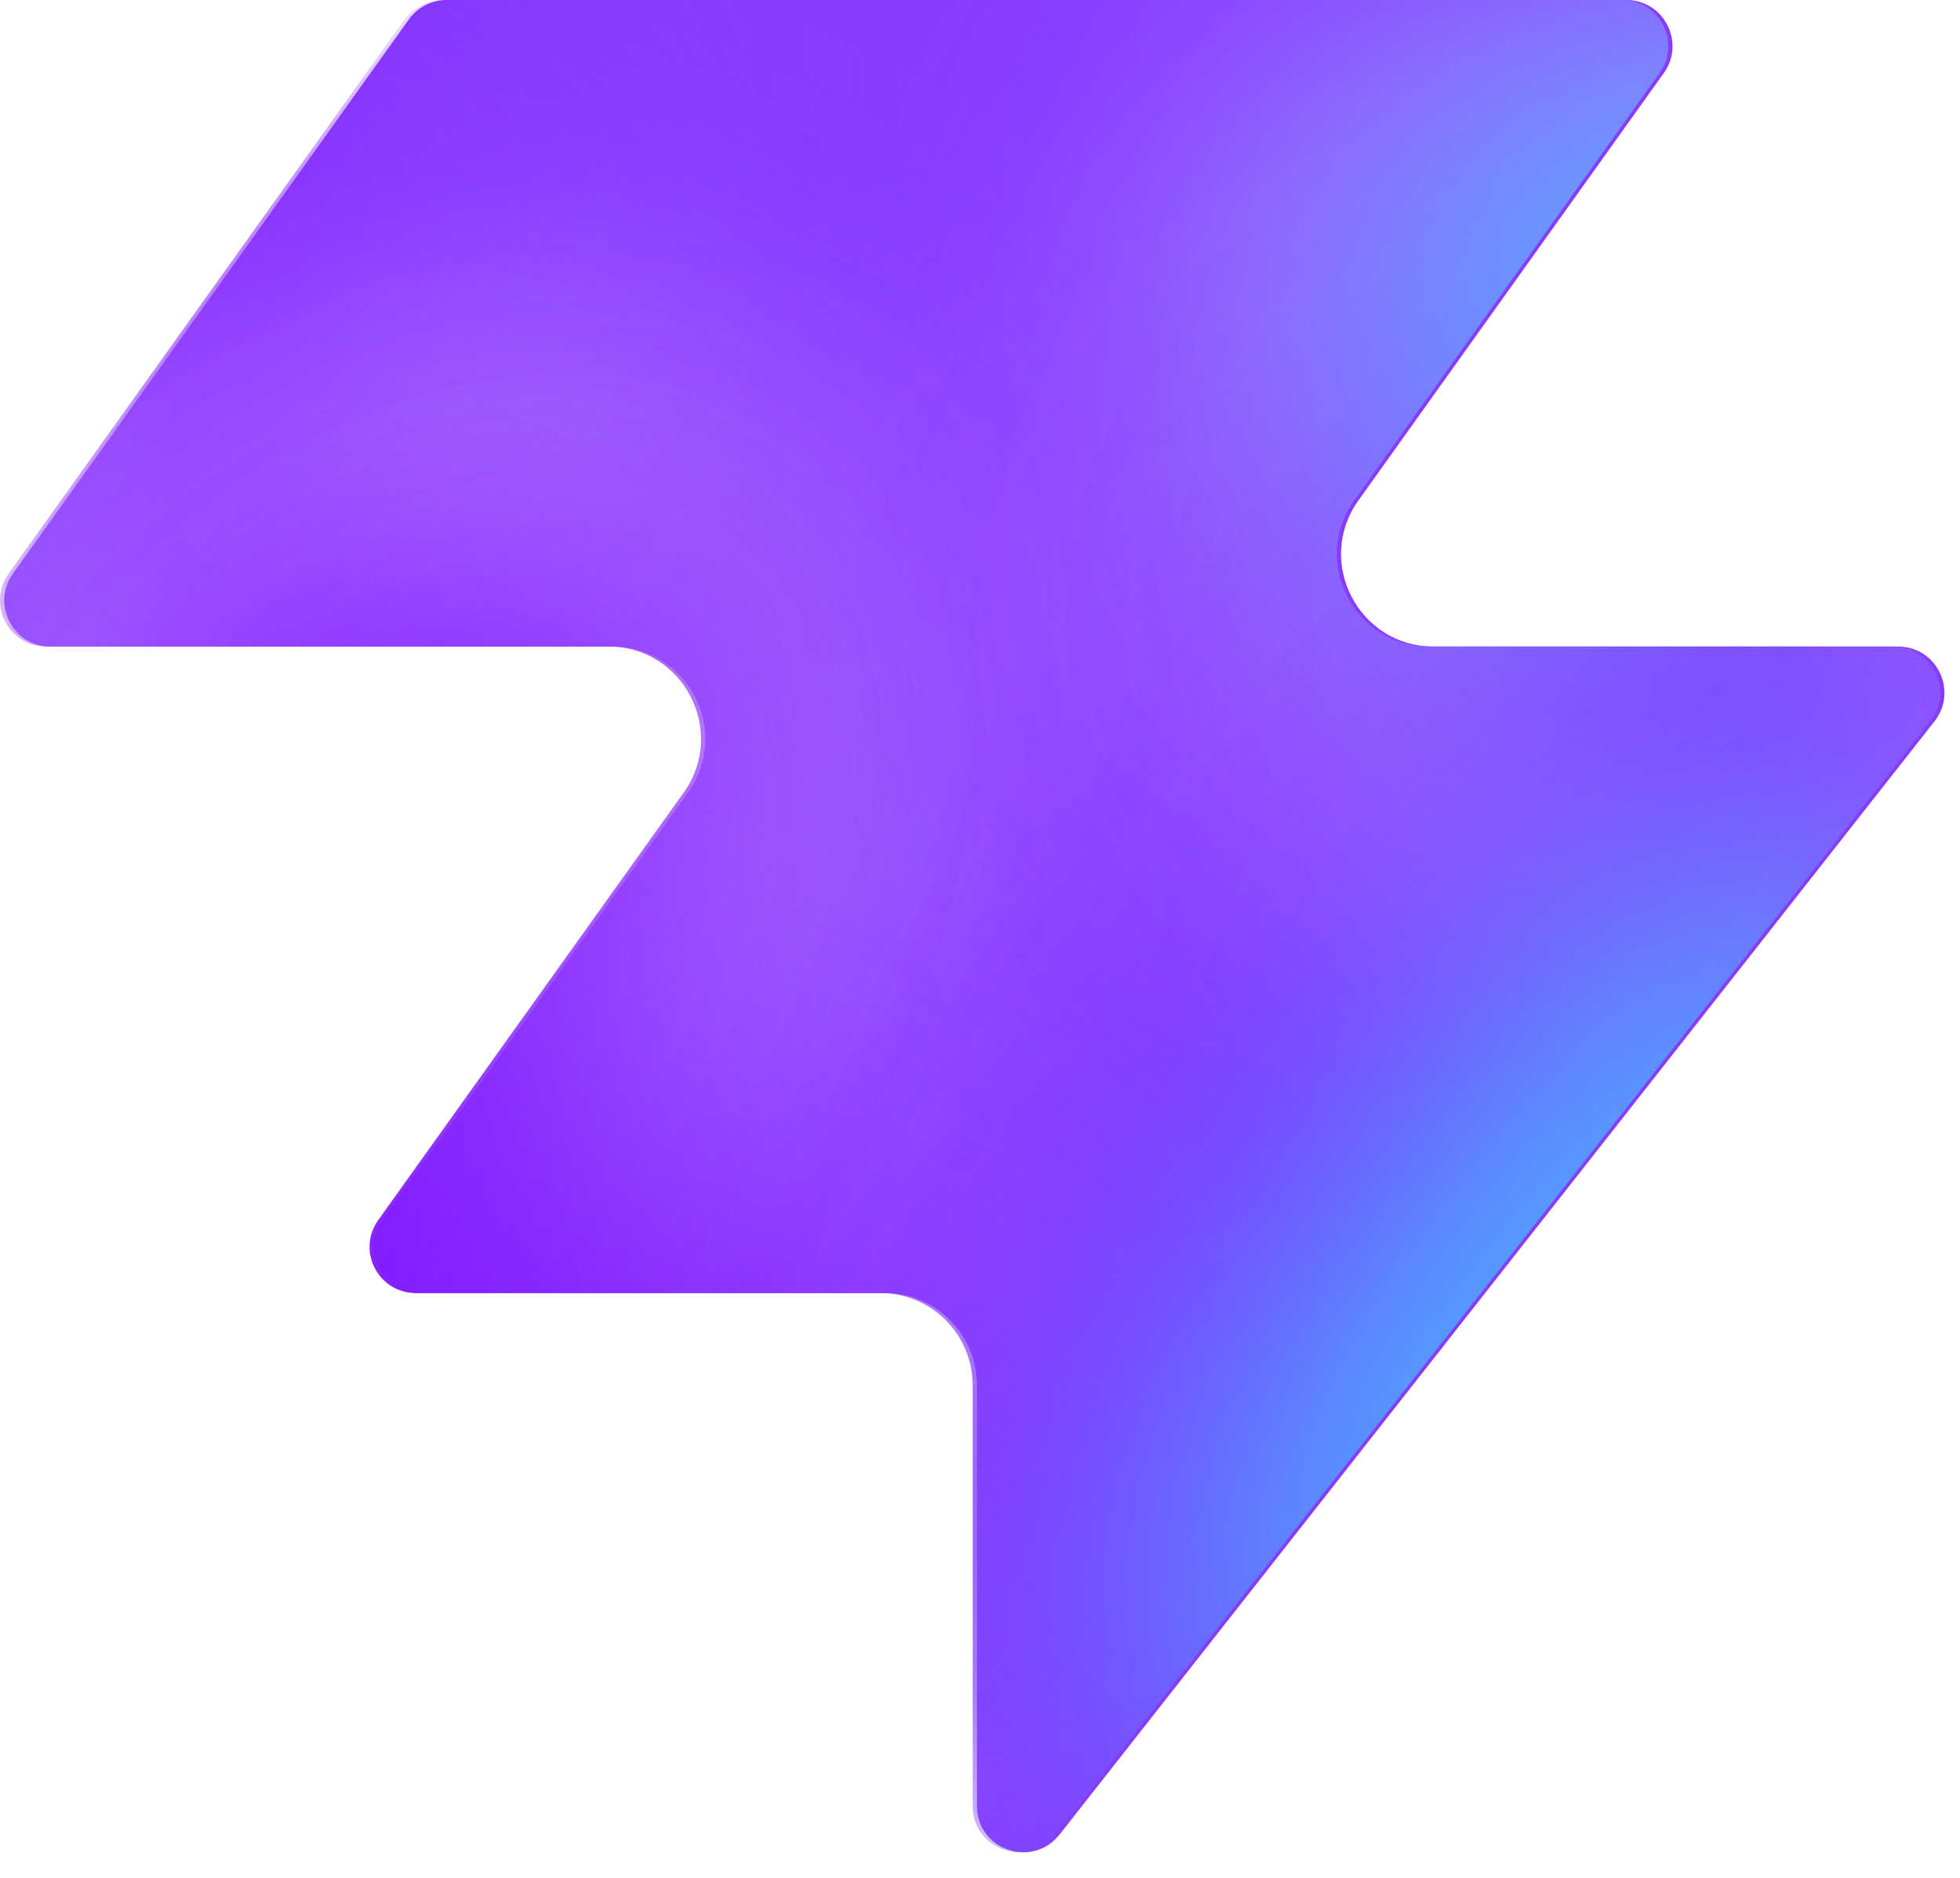
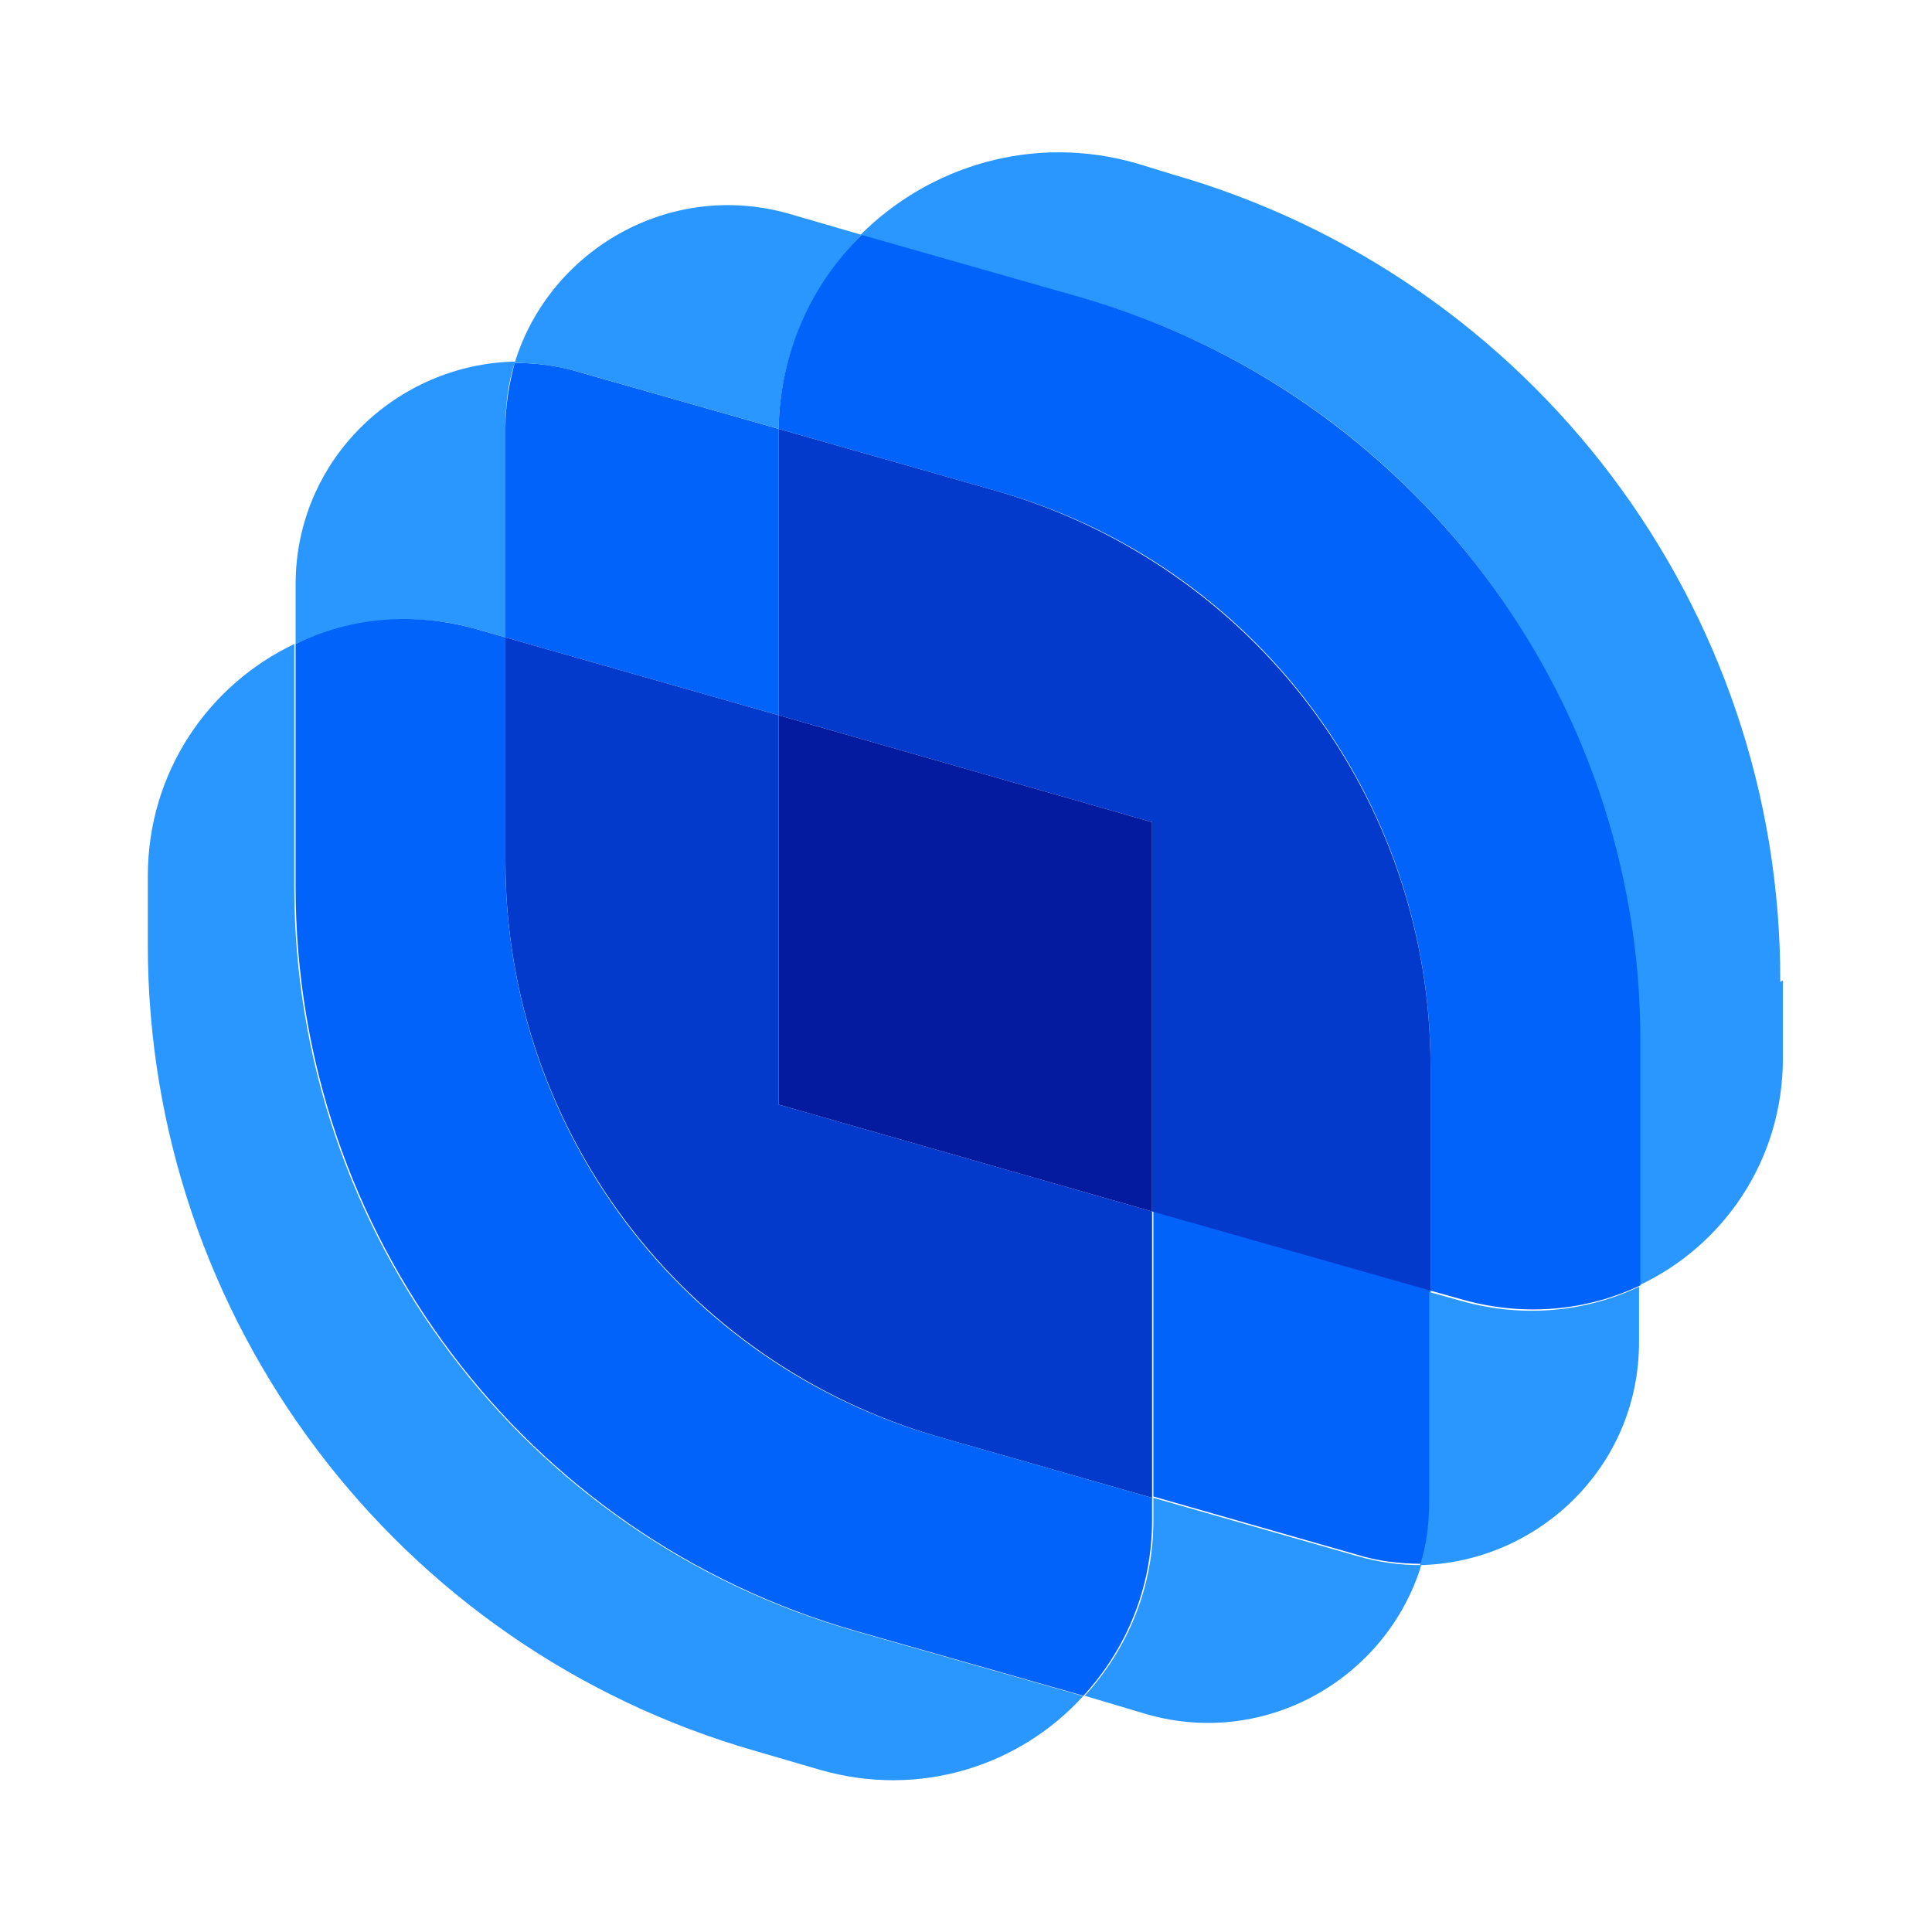
- <svg xmlns="http://www.w3.org/2000/svg" width="48" height="46" fill="none" viewBox="0 0 48 46">
-   <path fill="#863bff" d="M25.946 44.938c-.664.845-2.021.375-2.021-.698V33.937a2.26 2.26 0 0 0-2.262-2.262H10.287c-.92 0-1.456-1.04-.92-1.788l7.48-10.471c1.07-1.497 0-3.578-1.842-3.578H1.237c-.92 0-1.456-1.04-.92-1.788L10.013.474c.214-.297.556-.474.92-.474h28.894c.92 0 1.456 1.04.92 1.788l-7.48 10.471c-1.07 1.498 0 3.579 1.842 3.579h11.377c.943 0 1.473 1.088.89 1.83L25.947 44.94z" style="fill:#863bff;fill:color(display-p3 .525 .23 1);fill-opacity:1" />
-   <mask id="a" width="48" height="46" x="0" y="0" maskUnits="userSpaceOnUse" style="mask-type:alpha">
-     <path fill="#000" d="M25.842 44.938c-.664.844-2.021.375-2.021-.698V33.937a2.26 2.26 0 0 0-2.262-2.262H10.183c-.92 0-1.456-1.04-.92-1.788l7.48-10.471c1.07-1.498 0-3.579-1.842-3.579H1.133c-.92 0-1.456-1.04-.92-1.787L9.91.473c.214-.297.556-.474.92-.474h28.894c.92 0 1.456 1.04.92 1.788l-7.48 10.471c-1.07 1.498 0 3.578 1.842 3.578h11.377c.943 0 1.473 1.088.89 1.832L25.843 44.94z" style="fill:#000;fill-opacity:1" />
-   </mask>
-   <g mask="url(#a)">
-     <g filter="url(#b)">
-       <ellipse cx="5.508" cy="14.704" fill="#ede6ff" rx="5.508" ry="14.704" style="fill:#ede6ff;fill:color(display-p3 .927 .903 1);fill-opacity:1" transform="matrix(.00324 1 1 -.00324 -4.47 31.516)" />
-     </g>
-     <g filter="url(#c)">
-       <ellipse cx="10.399" cy="29.851" fill="#ede6ff" rx="10.399" ry="29.851" style="fill:#ede6ff;fill:color(display-p3 .927 .903 1);fill-opacity:1" transform="matrix(.00324 1 1 -.00324 -39.328 7.883)" />
-     </g>
-     <g filter="url(#d)">
-       <ellipse cx="5.508" cy="30.487" fill="#7e14ff" rx="5.508" ry="30.487" style="fill:#7e14ff;fill:color(display-p3 .492 .077 1);fill-opacity:1" transform="rotate(89.814 -25.913 -14.639)scale(1 -1)" />
-     </g>
-     <g filter="url(#e)">
-       <ellipse cx="5.508" cy="30.599" fill="#7e14ff" rx="5.508" ry="30.599" style="fill:#7e14ff;fill:color(display-p3 .492 .077 1);fill-opacity:1" transform="rotate(89.814 -32.644 -3.334)scale(1 -1)" />
-     </g>
-     <g filter="url(#f)">
-       <ellipse cx="5.508" cy="30.599" fill="#7e14ff" rx="5.508" ry="30.599" style="fill:#7e14ff;fill:color(display-p3 .492 .077 1);fill-opacity:1" transform="matrix(.00324 1 1 -.00324 -34.34 30.47)" />
-     </g>
-     <g filter="url(#g)">
-       <ellipse cx="14.072" cy="22.078" fill="#ede6ff" rx="14.072" ry="22.078" style="fill:#ede6ff;fill:color(display-p3 .927 .903 1);fill-opacity:1" transform="rotate(93.35 24.506 48.493)scale(-1 1)" />
-     </g>
-     <g filter="url(#h)">
-       <ellipse cx="3.47" cy="21.501" fill="#7e14ff" rx="3.47" ry="21.501" style="fill:#7e14ff;fill:color(display-p3 .492 .077 1);fill-opacity:1" transform="rotate(89.009 28.708 47.59)scale(-1 1)" />
-     </g>
-     <g filter="url(#i)">
-       <ellipse cx="3.47" cy="21.501" fill="#7e14ff" rx="3.47" ry="21.501" style="fill:#7e14ff;fill:color(display-p3 .492 .077 1);fill-opacity:1" transform="rotate(89.009 28.708 47.59)scale(-1 1)" />
-     </g>
-     <g filter="url(#j)">
-       <ellipse cx=".387" cy="8.972" fill="#7e14ff" rx="4.407" ry="29.108" style="fill:#7e14ff;fill:color(display-p3 .492 .077 1);fill-opacity:1" transform="rotate(39.51 .387 8.972)" />
-     </g>
-     <g filter="url(#k)">
-       <ellipse cx="47.523" cy="-6.092" fill="#7e14ff" rx="4.407" ry="29.108" style="fill:#7e14ff;fill:color(display-p3 .492 .077 1);fill-opacity:1" transform="rotate(37.892 47.523 -6.092)" />
-     </g>
-     <g filter="url(#l)">
-       <ellipse cx="41.412" cy="6.333" fill="#47bfff" rx="5.971" ry="9.665" style="fill:#47bfff;fill:color(display-p3 .28 .748 1);fill-opacity:1" transform="rotate(37.892 41.412 6.333)" />
-     </g>
-     <g filter="url(#m)">
-       <ellipse cx="-1.879" cy="38.332" fill="#7e14ff" rx="4.407" ry="29.108" style="fill:#7e14ff;fill:color(display-p3 .492 .077 1);fill-opacity:1" transform="rotate(37.892 -1.88 38.332)" />
-     </g>
-     <g filter="url(#n)">
-       <ellipse cx="-1.879" cy="38.332" fill="#7e14ff" rx="4.407" ry="29.108" style="fill:#7e14ff;fill:color(display-p3 .492 .077 1);fill-opacity:1" transform="rotate(37.892 -1.88 38.332)" />
-     </g>
-     <g filter="url(#o)">
-       <ellipse cx="35.651" cy="29.907" fill="#7e14ff" rx="4.407" ry="29.108" style="fill:#7e14ff;fill:color(display-p3 .492 .077 1);fill-opacity:1" transform="rotate(37.892 35.651 29.907)" />
-     </g>
-     <g filter="url(#p)">
-       <ellipse cx="38.418" cy="32.4" fill="#47bfff" rx="5.971" ry="15.297" style="fill:#47bfff;fill:color(display-p3 .28 .748 1);fill-opacity:1" transform="rotate(37.892 38.418 32.4)" />
-     </g>
-   </g>
+ <svg xmlns="http://www.w3.org/2000/svg" version="1.1" viewBox="0 0 146.4 146.4">
  <defs>
-     <filter id="b" width="60.045" height="41.654" x="-19.77" y="16.149" color-interpolation-filters="sRGB" filterUnits="userSpaceOnUse">
-       <feFlood flood-opacity="0" result="BackgroundImageFix" />
-       <feBlend in="SourceGraphic" in2="BackgroundImageFix" result="shape" />
-       <feGaussianBlur result="effect1_foregroundBlur_2002_17158" stdDeviation="7.659" />
-     </filter>
-     <filter id="c" width="90.34" height="51.437" x="-54.613" y="-7.533" color-interpolation-filters="sRGB" filterUnits="userSpaceOnUse">
-       <feFlood flood-opacity="0" result="BackgroundImageFix" />
-       <feBlend in="SourceGraphic" in2="BackgroundImageFix" result="shape" />
-       <feGaussianBlur result="effect1_foregroundBlur_2002_17158" stdDeviation="7.659" />
-     </filter>
-     <filter id="d" width="79.355" height="29.4" x="-49.64" y="2.03" color-interpolation-filters="sRGB" filterUnits="userSpaceOnUse">
-       <feFlood flood-opacity="0" result="BackgroundImageFix" />
-       <feBlend in="SourceGraphic" in2="BackgroundImageFix" result="shape" />
-       <feGaussianBlur result="effect1_foregroundBlur_2002_17158" stdDeviation="4.596" />
-     </filter>
-     <filter id="e" width="79.579" height="29.4" x="-45.045" y="20.029" color-interpolation-filters="sRGB" filterUnits="userSpaceOnUse">
-       <feFlood flood-opacity="0" result="BackgroundImageFix" />
-       <feBlend in="SourceGraphic" in2="BackgroundImageFix" result="shape" />
-       <feGaussianBlur result="effect1_foregroundBlur_2002_17158" stdDeviation="4.596" />
-     </filter>
-     <filter id="f" width="79.579" height="29.4" x="-43.513" y="21.178" color-interpolation-filters="sRGB" filterUnits="userSpaceOnUse">
-       <feFlood flood-opacity="0" result="BackgroundImageFix" />
-       <feBlend in="SourceGraphic" in2="BackgroundImageFix" result="shape" />
-       <feGaussianBlur result="effect1_foregroundBlur_2002_17158" stdDeviation="4.596" />
-     </filter>
-     <filter id="g" width="74.749" height="58.852" x="15.756" y="-17.901" color-interpolation-filters="sRGB" filterUnits="userSpaceOnUse">
-       <feFlood flood-opacity="0" result="BackgroundImageFix" />
-       <feBlend in="SourceGraphic" in2="BackgroundImageFix" result="shape" />
-       <feGaussianBlur result="effect1_foregroundBlur_2002_17158" stdDeviation="7.659" />
-     </filter>
-     <filter id="h" width="61.377" height="25.362" x="23.548" y="2.284" color-interpolation-filters="sRGB" filterUnits="userSpaceOnUse">
-       <feFlood flood-opacity="0" result="BackgroundImageFix" />
-       <feBlend in="SourceGraphic" in2="BackgroundImageFix" result="shape" />
-       <feGaussianBlur result="effect1_foregroundBlur_2002_17158" stdDeviation="4.596" />
-     </filter>
-     <filter id="i" width="61.377" height="25.362" x="23.548" y="2.284" color-interpolation-filters="sRGB" filterUnits="userSpaceOnUse">
-       <feFlood flood-opacity="0" result="BackgroundImageFix" />
-       <feBlend in="SourceGraphic" in2="BackgroundImageFix" result="shape" />
-       <feGaussianBlur result="effect1_foregroundBlur_2002_17158" stdDeviation="4.596" />
-     </filter>
-     <filter id="j" width="56.045" height="63.649" x="-27.636" y="-22.853" color-interpolation-filters="sRGB" filterUnits="userSpaceOnUse">
-       <feFlood flood-opacity="0" result="BackgroundImageFix" />
-       <feBlend in="SourceGraphic" in2="BackgroundImageFix" result="shape" />
-       <feGaussianBlur result="effect1_foregroundBlur_2002_17158" stdDeviation="4.596" />
-     </filter>
-     <filter id="k" width="54.814" height="64.646" x="20.116" y="-38.415" color-interpolation-filters="sRGB" filterUnits="userSpaceOnUse">
-       <feFlood flood-opacity="0" result="BackgroundImageFix" />
-       <feBlend in="SourceGraphic" in2="BackgroundImageFix" result="shape" />
-       <feGaussianBlur result="effect1_foregroundBlur_2002_17158" stdDeviation="4.596" />
-     </filter>
-     <filter id="l" width="33.541" height="35.313" x="24.641" y="-11.323" color-interpolation-filters="sRGB" filterUnits="userSpaceOnUse">
-       <feFlood flood-opacity="0" result="BackgroundImageFix" />
-       <feBlend in="SourceGraphic" in2="BackgroundImageFix" result="shape" />
-       <feGaussianBlur result="effect1_foregroundBlur_2002_17158" stdDeviation="4.596" />
-     </filter>
-     <filter id="m" width="54.814" height="64.646" x="-29.286" y="6.009" color-interpolation-filters="sRGB" filterUnits="userSpaceOnUse">
-       <feFlood flood-opacity="0" result="BackgroundImageFix" />
-       <feBlend in="SourceGraphic" in2="BackgroundImageFix" result="shape" />
-       <feGaussianBlur result="effect1_foregroundBlur_2002_17158" stdDeviation="4.596" />
-     </filter>
-     <filter id="n" width="54.814" height="64.646" x="-29.286" y="6.009" color-interpolation-filters="sRGB" filterUnits="userSpaceOnUse">
-       <feFlood flood-opacity="0" result="BackgroundImageFix" />
-       <feBlend in="SourceGraphic" in2="BackgroundImageFix" result="shape" />
-       <feGaussianBlur result="effect1_foregroundBlur_2002_17158" stdDeviation="4.596" />
-     </filter>
-     <filter id="o" width="54.814" height="64.646" x="8.244" y="-2.416" color-interpolation-filters="sRGB" filterUnits="userSpaceOnUse">
-       <feFlood flood-opacity="0" result="BackgroundImageFix" />
-       <feBlend in="SourceGraphic" in2="BackgroundImageFix" result="shape" />
-       <feGaussianBlur result="effect1_foregroundBlur_2002_17158" stdDeviation="4.596" />
-     </filter>
-     <filter id="p" width="39.409" height="43.623" x="18.713" y="10.588" color-interpolation-filters="sRGB" filterUnits="userSpaceOnUse">
-       <feFlood flood-opacity="0" result="BackgroundImageFix" />
-       <feBlend in="SourceGraphic" in2="BackgroundImageFix" result="shape" />
-       <feGaussianBlur result="effect1_foregroundBlur_2002_17158" stdDeviation="4.596" />
-     </filter>
+     <style>
+       .st0 { fill: #033acc; }
+       .st1 { fill: #041b9f; }
+       .st2 { fill: #2997ff; }
+       .st3 { fill: #0263fa; }
+     </style>
  </defs>
+   <path class="st2" d="M39,27.5c-.5,1.5-.7,3.2-.7,4.9v15.9s-2.1-.6-2.1-.6c-4.8-1.4-9.7-.8-13.8,1.1v-4.5c0-9.5,7.7-16.7,16.6-16.9Z" />
+   <path class="st2" d="M107.7,118.6c-2.6,8.5-11.7,13.9-20.8,11.3l-4.7-1.4c3.2-3.5,5.2-8.1,5.2-13.3v-1.7s15.4,4.4,15.4,4.4c1.7.5,3.3.7,4.9.7Z" />
+   <path class="st3" d="M59,32.5c0,.1,0,.3,0,.4v21.3s-20.7-5.9-20.7-5.9v-15.9c0-1.7.3-3.4.7-4.9,1.6,0,3.3.2,4.9.7l15.1,4.3Z" />
+   <path class="st2" d="M65.3,17.8c-3.7,3.7-6.2,8.9-6.3,14.7l-15.1-4.3c-1.7-.5-3.3-.7-4.9-.7,2.6-8.5,11.7-13.9,20.8-11.3l5.5,1.6Z" />
+   <path class="st3" d="M108.4,97.8v15.8c0,1.7-.3,3.4-.7,4.9-1.6,0-3.3-.2-4.9-.7l-15.4-4.4v-21.7s21.1,6,21.1,6Z" />
+   <path class="st2" d="M124.2,97.4v4.3c0,9.5-7.7,16.7-16.6,16.9.5-1.5.7-3.2.7-4.9v-15.8s2.5.7,2.5.7c4.7,1.3,9.4.8,13.4-1.1Z" />
+   <path class="st0" d="M87.3,91.8v21.7s-16.1-4.6-16.1-4.6c-19.5-5.6-32.9-23.4-32.9-43.6v-17s20.7,5.9,20.7,5.9v29.5s28.3,8.1,28.3,8.1Z" />
+   <path class="st3" d="M87.3,113.5v1.7c0,5.2-2,9.8-5.2,13.3l-17.2-4.9c-25.2-7.2-42.5-30.2-42.5-56.4v-18.4c4.1-2,8.9-2.5,13.8-1.1l2.1.6v17c0,20.3,13.4,38.1,32.9,43.6l16.1,4.6Z" />
+   <path class="st2" d="M82.1,128.5c-4.8,5.3-12.4,7.8-20,5.6l-4.8-1.4c-27.3-7.8-46.1-32.8-46.1-61.1v-5.2c0-7.9,4.6-14.5,11.1-17.6v18.4c0,26.2,17.3,49.2,42.5,56.4l17.2,4.9Z" />
+   <path class="st2" d="M135.1,74.3v5.9c0,7.7-4.5,14.2-10.9,17.2v-18.6c0-26.2-17.3-49.2-42.5-56.3l-16.5-4.7c5.2-5.2,13.1-7.7,21-5.4l2.6.8c27.3,7.8,46.2,32.8,46.1,61.2Z" />
+   <path class="st3" d="M124.3,78.8v18.6c-4,1.9-8.7,2.4-13.4,1.1l-2.5-.7v-17c0-20.3-13.4-38.1-32.9-43.6l-16.5-4.7c.1-5.8,2.5-11,6.3-14.7l16.5,4.7c25.1,7.2,42.5,30.2,42.5,56.3Z" />
+   <path class="st0" d="M108.4,80.8v17s-21.1-6-21.1-6v-29.5s-28.3-8.1-28.3-8.1v-21.3c0-.1,0-.3,0-.4l16.5,4.7c19.5,5.6,32.9,23.4,32.9,43.6Z" />
+   <polygon class="st1" points="87.3 62.3 87.3 91.8 59 83.7 59 54.2 87.3 62.3" />
</svg>
